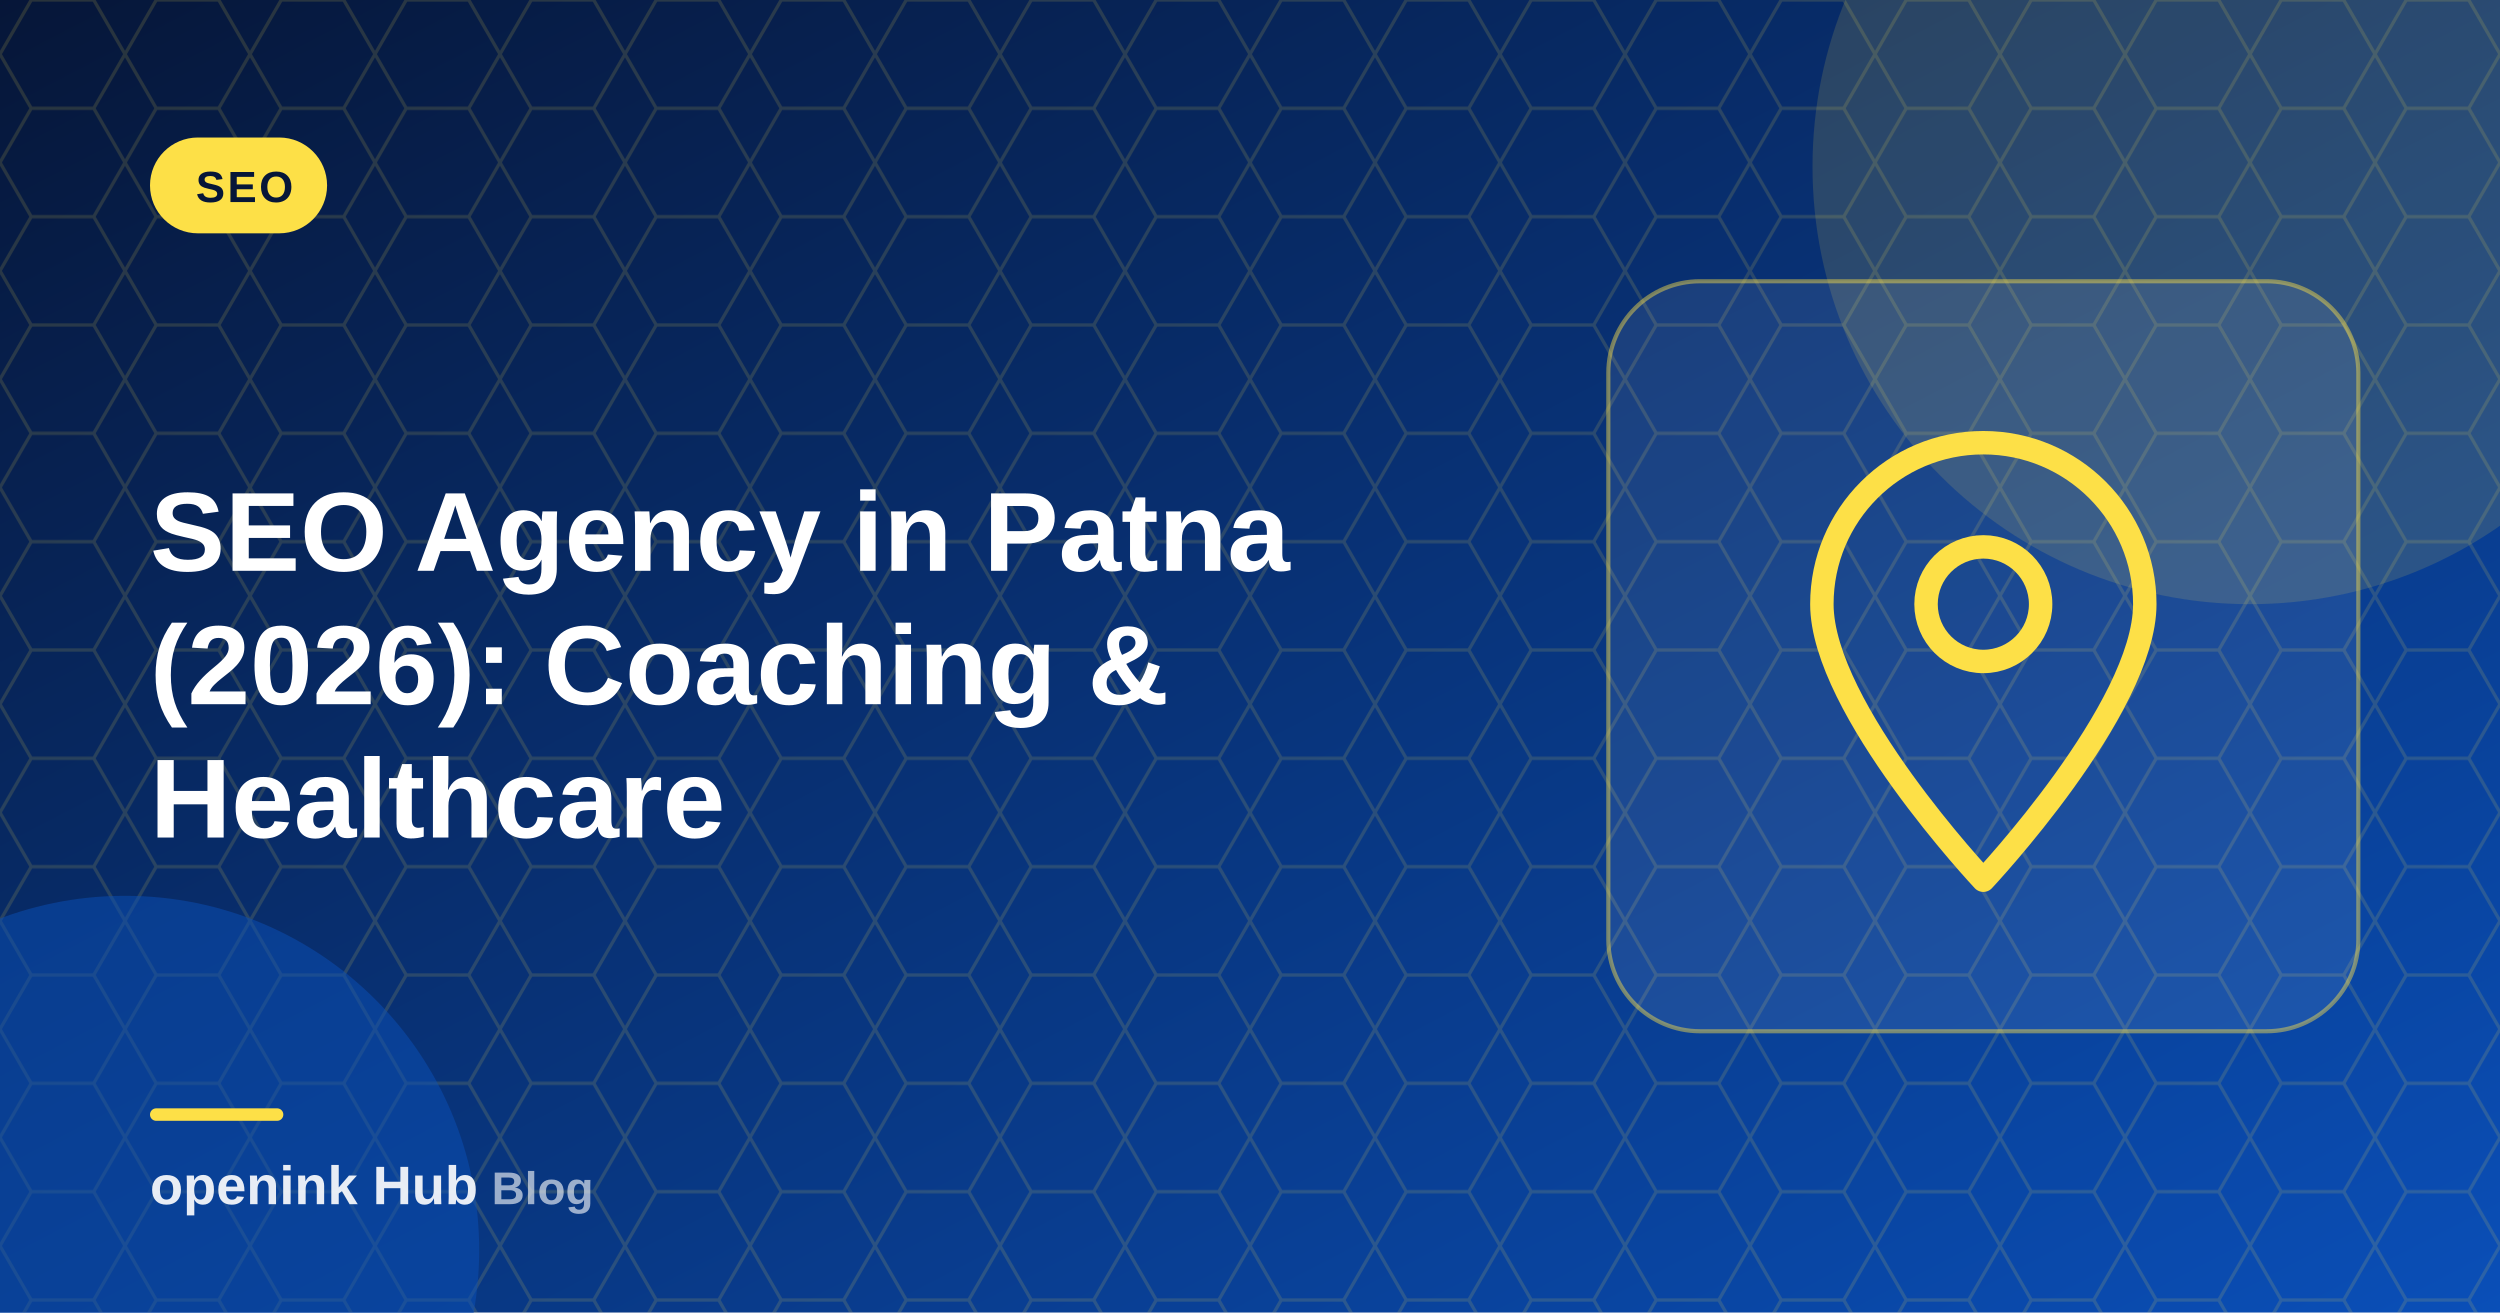
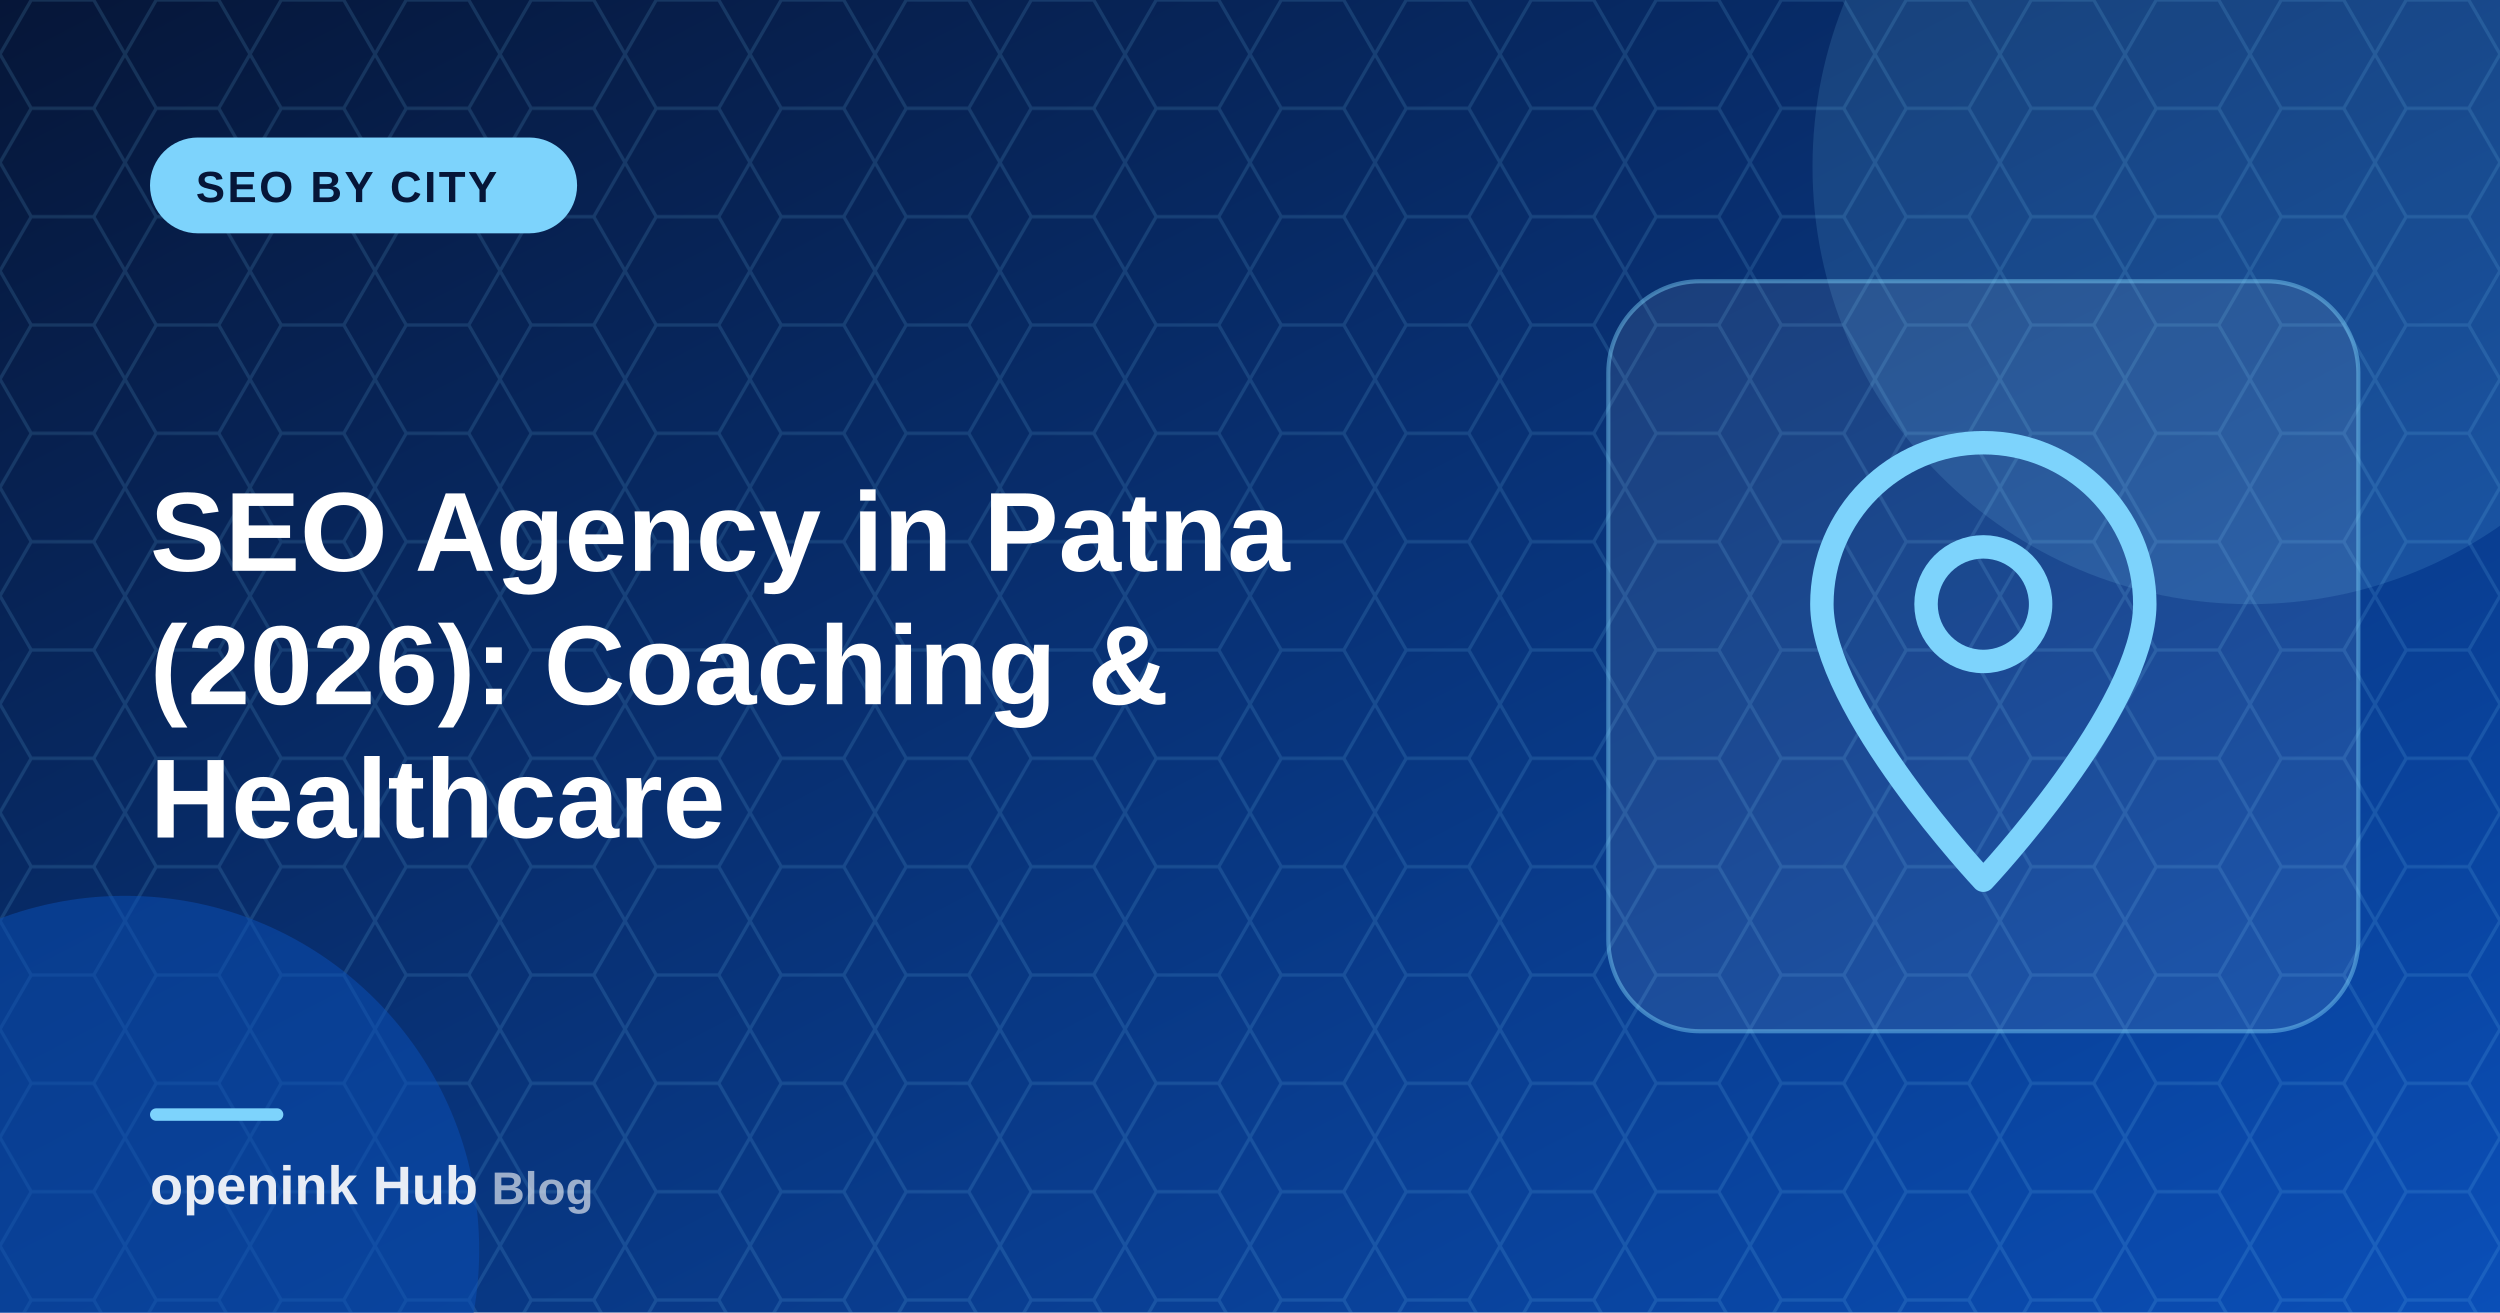
<svg xmlns="http://www.w3.org/2000/svg" width="1200" height="630" viewBox="0 0 1200 630" role="img" aria-label="SEO Agency in Patna (2026): Coaching &amp; Healthcare">
  <defs>
    <linearGradient id="g" x1="0" y1="0" x2="1" y2="1">
      <stop offset="0" stop-color="#061638" />
      <stop offset="1" stop-color="#0a4fb8" />
    </linearGradient>
    <pattern id="p" width="60" height="52" patternUnits="userSpaceOnUse">
-       <path d="M15 0h30l15 26-15 26H15L0 26Z" fill="none" stroke="#fde047" stroke-width="1.6" />
+       <path d="M15 0h30l15 26-15 26H15L0 26Z" fill="none" stroke="#7dd3fc" stroke-width="1.6" />
    </pattern>
-     <style>.ic{fill:none;stroke:#fde047;stroke-width:9;stroke-linecap:round;stroke-linejoin:round}.ic .f{fill:#fde047;stroke:none}</style>
+     <style>.ic{fill:none;stroke:#7dd3fc;stroke-width:9;stroke-linecap:round;stroke-linejoin:round}.ic .f{fill:#7dd3fc;stroke:none}</style>
  </defs>
  <rect width="1200" height="630" fill="url(#g)" />
  <rect width="1200" height="630" fill="url(#p)" opacity=".14" />
-   <circle cx="1080" cy="80" r="210" fill="#fde047" opacity=".14" />
+   <circle cx="1080" cy="80" r="210" fill="#7dd3fc" opacity=".14" />
  <circle cx="60" cy="600" r="170" fill="#0a4fb8" opacity=".5" />
-   <rect x="772" y="135" width="360" height="360" rx="44" fill="#fff" fill-opacity=".08" stroke="#fde047" stroke-opacity=".45" stroke-width="2" />
+   <rect x="772" y="135" width="360" height="360" rx="44" fill="#fff" fill-opacity=".08" stroke="#7dd3fc" stroke-opacity=".45" stroke-width="2" />
  <g class="ic" transform="translate(827 190) scale(1.25)">
    <path d="M100 186S38 120 38 80a62 62 0 0 1 124 0c0 40-62 106-62 106Z" />
    <circle cx="100" cy="80" r="22" />
  </g>
-   <rect x="72" y="66" width="85" height="46" rx="23" fill="#fde047" />
-   <text x="94" y="97" fill="#061638" font-family="Segoe UI,Arial,sans-serif" font-size="21" font-weight="700" letter-spacing="1.2">SEO</text>
+   <rect x="72" y="66" width="205" height="46" rx="23" fill="#7dd3fc" />
+   <text x="94" y="97" fill="#061638" font-family="Segoe UI,Arial,sans-serif" font-size="21" font-weight="700" letter-spacing="1.2">SEO BY CITY</text>
  <text x="72" y="274" fill="#fff" font-family="Segoe UI,Arial,sans-serif" font-size="54" font-weight="800">SEO Agency in Patna</text>
  <text x="72" y="338" fill="#fff" font-family="Segoe UI,Arial,sans-serif" font-size="54" font-weight="800">(2026): Coaching &amp;</text>
  <text x="72" y="402" fill="#fff" font-family="Segoe UI,Arial,sans-serif" font-size="54" font-weight="800">Healthcare</text>
-   <rect x="72" y="532" width="64" height="6" rx="3" fill="#fde047" />
+   <rect x="72" y="532" width="64" height="6" rx="3" fill="#7dd3fc" />
  <text x="72" y="578" fill="#fff" fill-opacity=".9" font-family="Segoe UI,Arial,sans-serif" font-size="26" font-weight="700">openink Hub</text>
  <text x="236" y="578" fill="#fff" fill-opacity=".6" font-family="Segoe UI,Arial,sans-serif" font-size="22" font-weight="600">Blog</text>
</svg>
